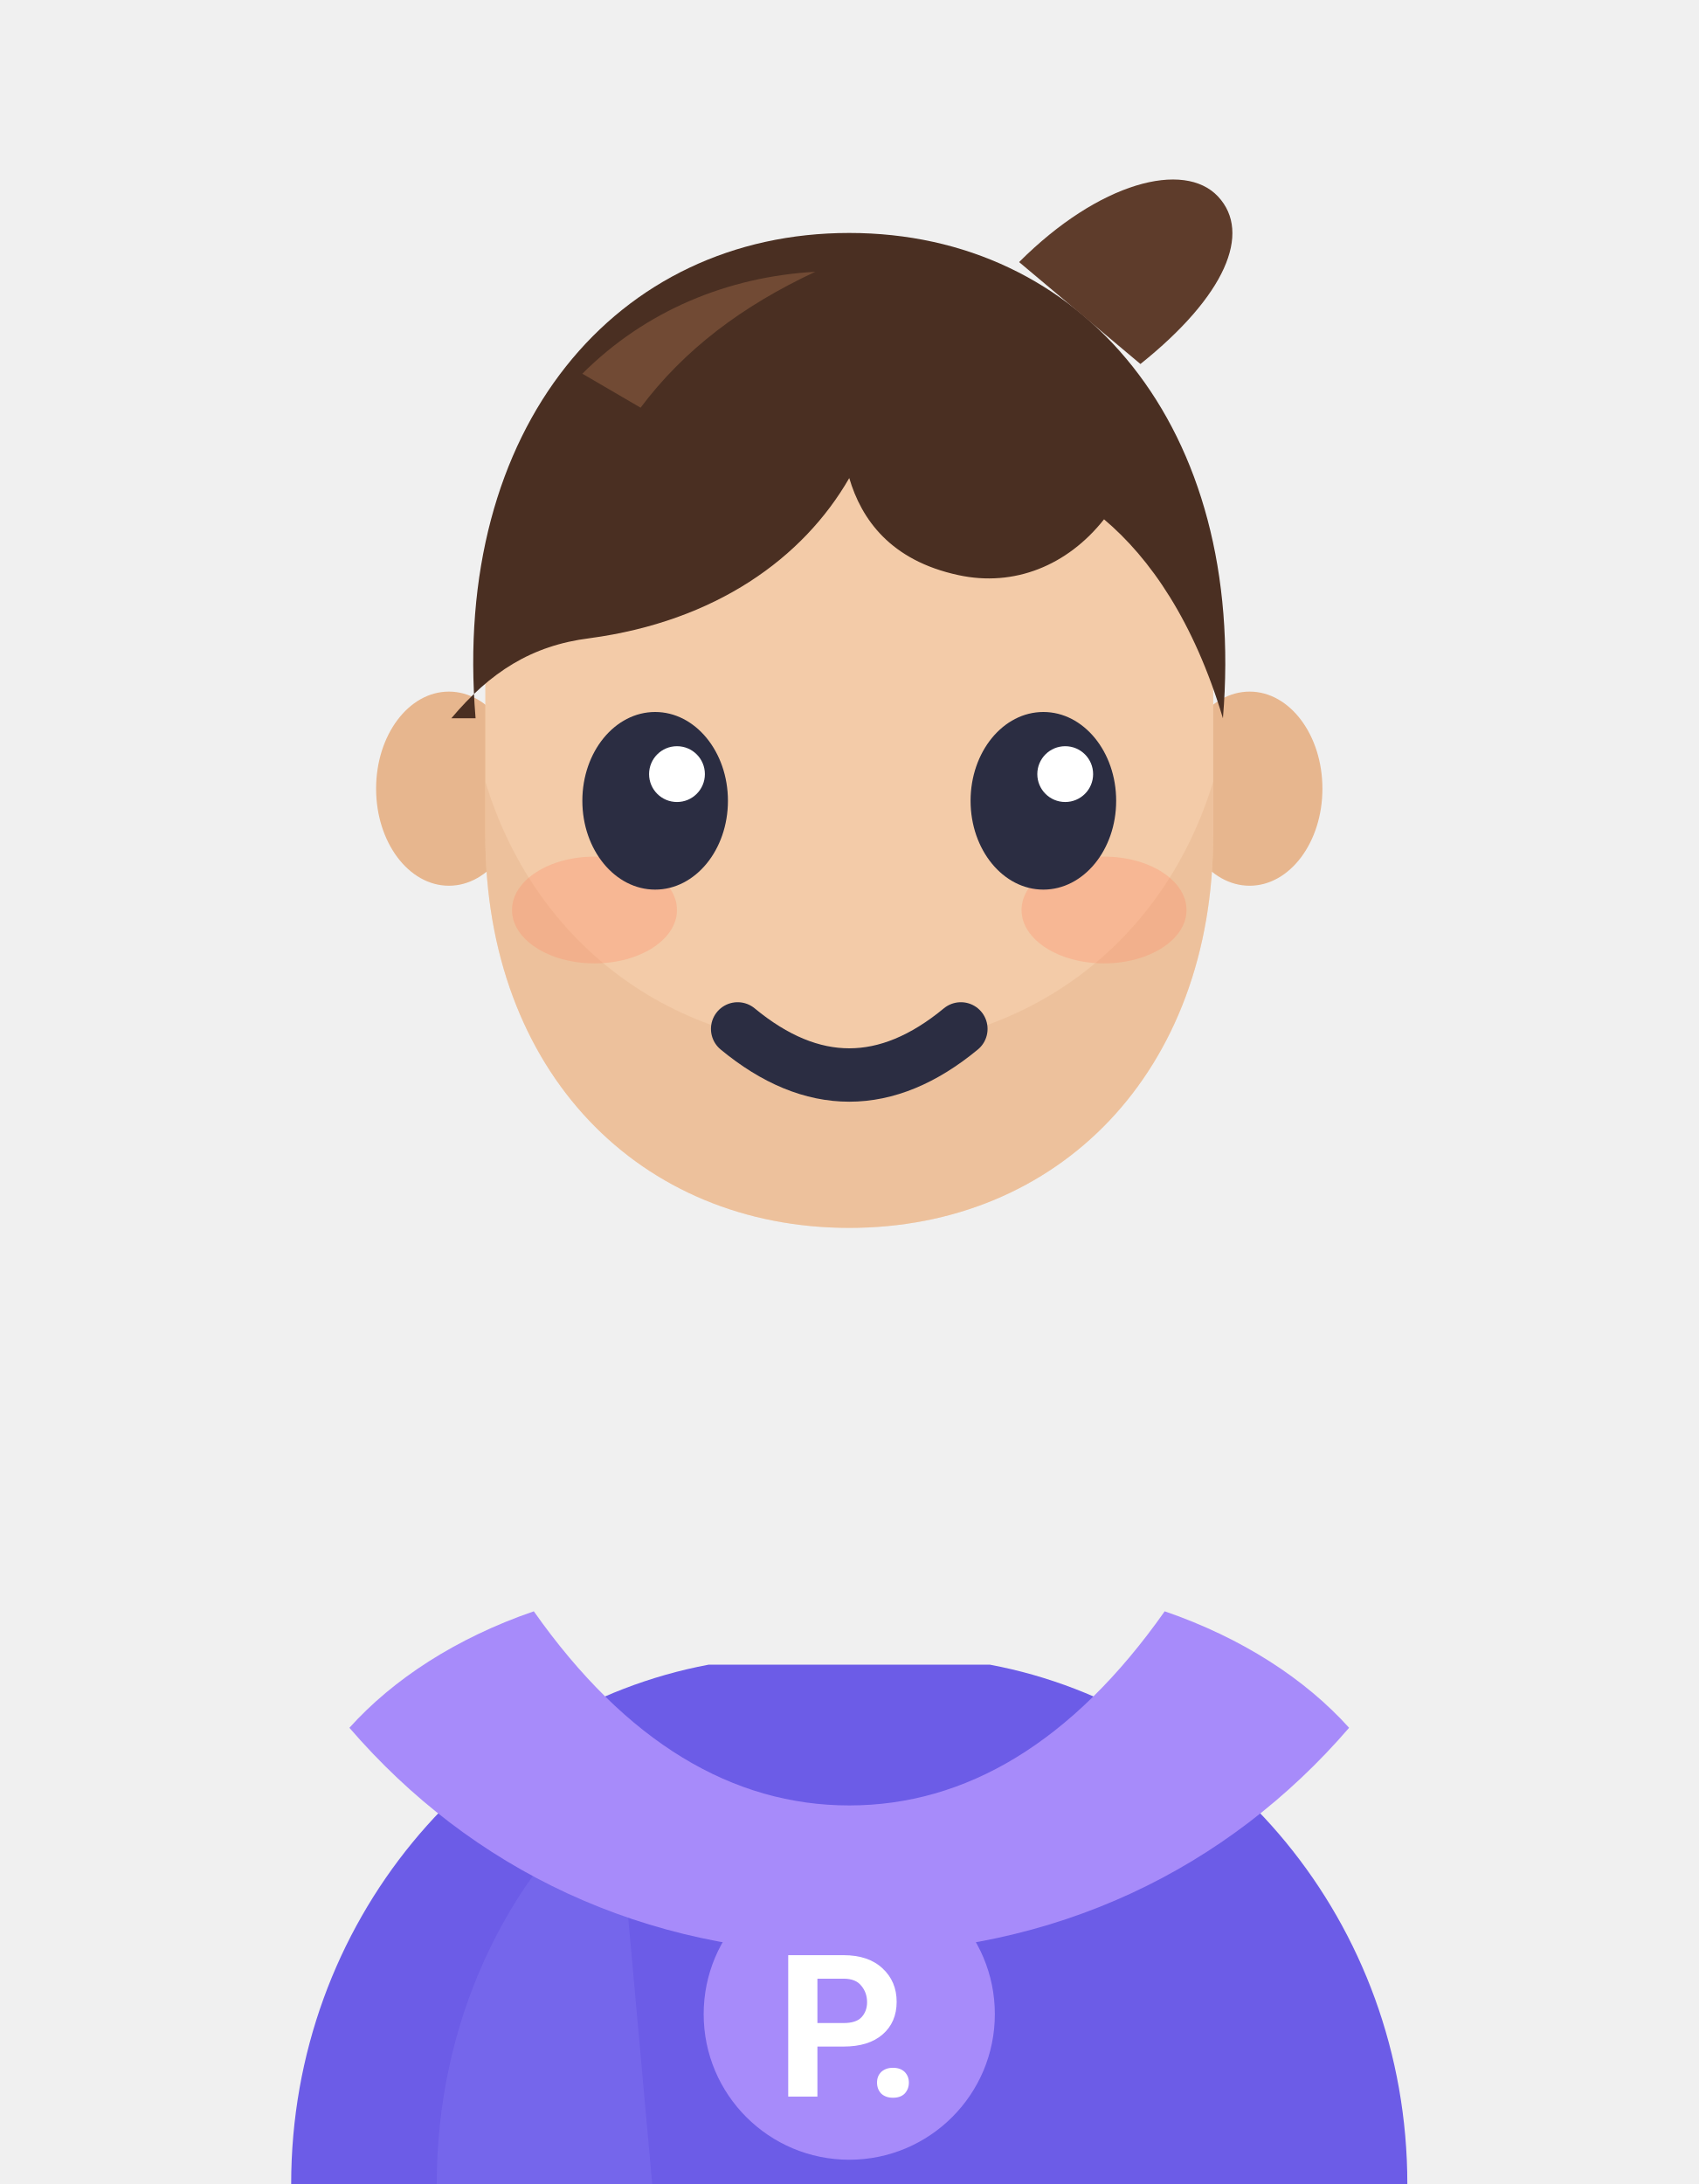
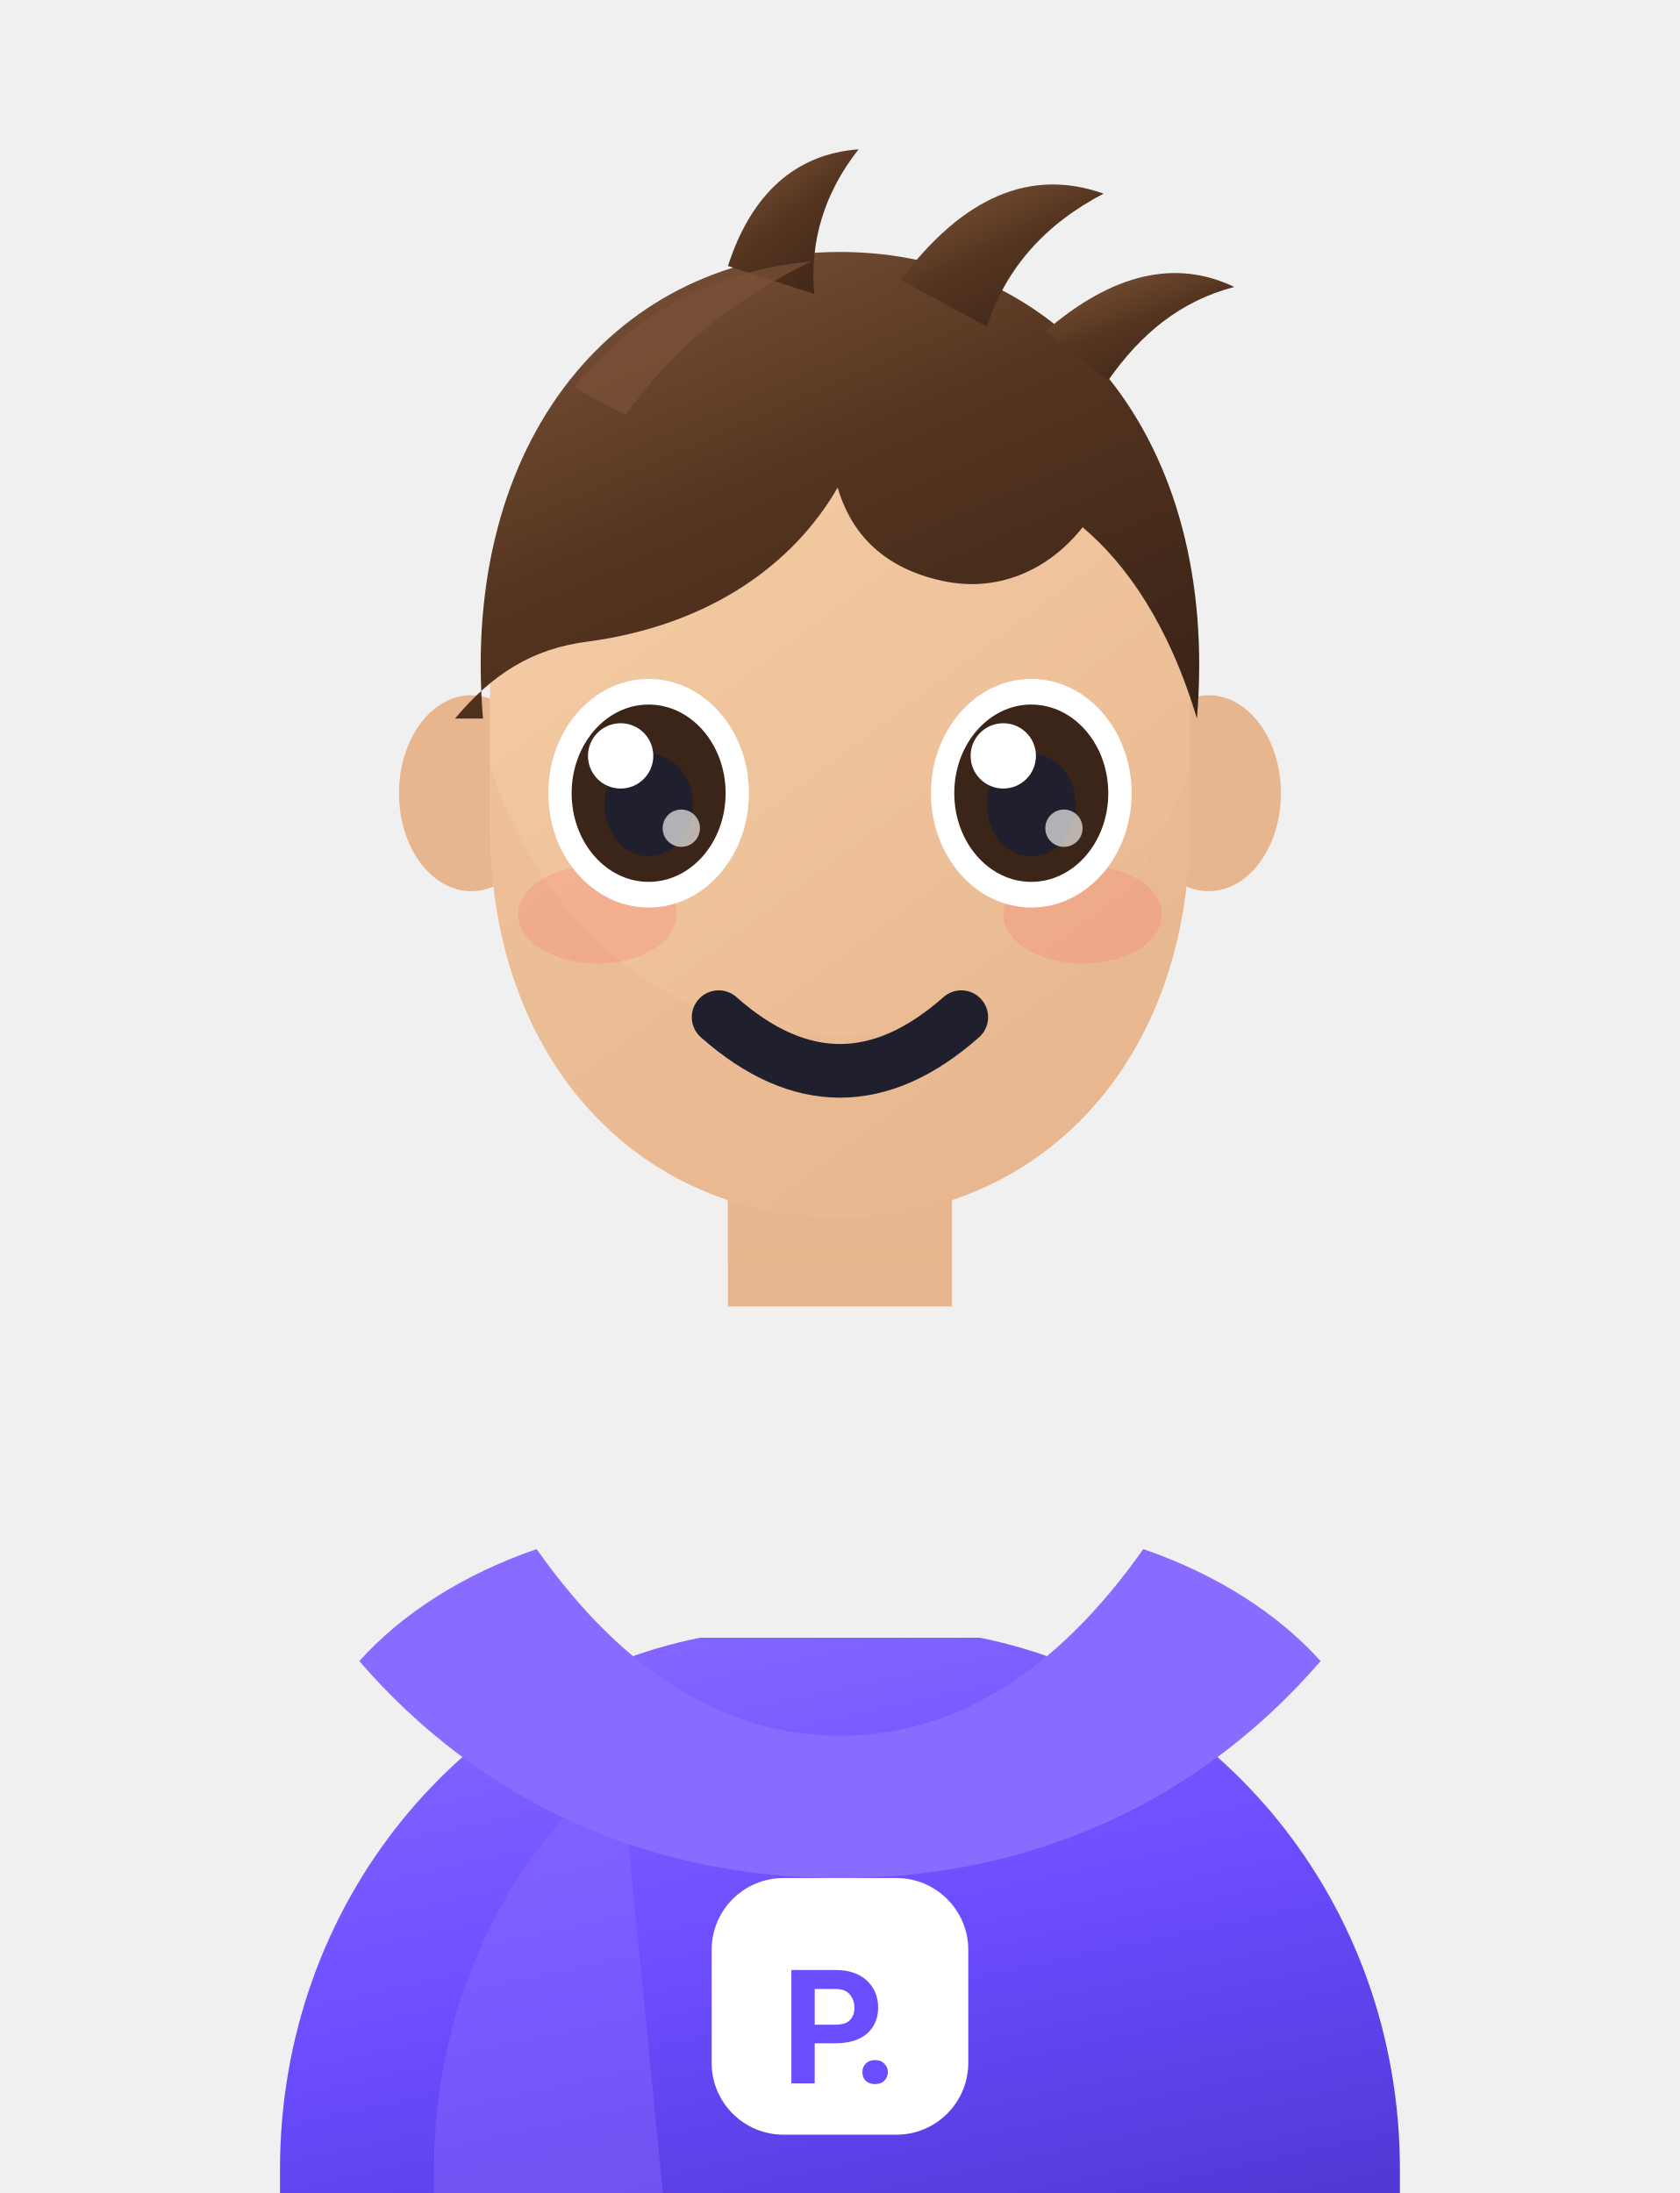
- <svg xmlns="http://www.w3.org/2000/svg" viewBox="15 1 70 90" width="70" height="90">
+ <svg xmlns="http://www.w3.org/2000/svg" viewBox="14 1 72 94" width="72" height="94">
+   <defs>
+     <linearGradient id="hoodie" x1="0" y1="0" x2=".35" y2="1">
+       <stop offset="0" stop-color="#8A6BFF" />
+       <stop offset=".55" stop-color="#6C4CFF" />
+       <stop offset="1" stop-color="#5238D6" />
+     </linearGradient>
+     <linearGradient id="skin" x1=".25" y1="0" x2=".8" y2="1">
+       <stop offset="0" stop-color="#F6CFA8" />
+       <stop offset="1" stop-color="#E7B68E" />
+     </linearGradient>
+     <linearGradient id="hair" x1=".2" y1="0" x2=".9" y2="1">
+       <stop offset="0" stop-color="#7A5138" />
+       <stop offset=".45" stop-color="#54341F" />
+       <stop offset="1" stop-color="#3B2418" />
+     </linearGradient>
+     <linearGradient id="legs" x1="0" y1="0" x2="1" y2=".2">
+       <stop offset="0" stop-color="#2D2D3F" />
+       <stop offset="1" stop-color="#1F1F2E" />
+     </linearGradient>
+   </defs>
  <g>
-     <path d="M27 99v-8c0-10.8 7.6-19.6 17.2-21.4h11.6C65.4 71.4 73 80.2 73 91v8Z" fill="#6C5CE7" />
-     <path d="M33 99v-8c0-6.6 2.8-12.6 7.4-16.4L42.6 99Z" fill="#8172F0" opacity=".45" />
-     <path d="M37 67.4c3.8 5.4 8.2 8 13 8s9.2-2.6 13-8c3.2 1.1 5.8 2.8 7.6 4.8-5 5.8-12.1 9.3-20.6 9.3s-15.6-3.5-20.6-9.3c1.8-2 4.4-3.7 7.6-4.8Z" fill="#A78BFA" />
-     <circle cx="50" cy="84" r="6" fill="#A78BFA" />
-     <text x="50" y="87.4" font-family="system-ui,-apple-system,Segoe UI,Roboto,sans-serif" font-size="8.2" font-weight="700" fill="#FFFFFF" text-anchor="middle">P.</text>
+     <path d="M45.2 44h9.6v13h-9.6Z" fill="#E7B68E" />
+     <path d="M26 101v-7c0-11.6 8-20.8 18-22.8h12c10 2 18 11.2 18 22.8v7Z" fill="url(#hoodie)" />
+     <path d="M32.6 101v-7c0-7 3-13.4 8-17.4L43 101Z" fill="#8A6BFF" opacity=".42" />
+     <path d="M37 67.4c3.8 5.4 8.2 8 13 8s9.2-2.6 13-8c3.2 1.1 5.8 2.8 7.6 4.8-5 5.8-12.1 9.3-20.6 9.3s-15.6-3.5-20.6-9.3c1.8-2 4.4-3.7 7.6-4.8Z" fill="#8A6BFF" />
+     <rect x="44.5" y="81.5" width="11" height="11" rx="3.08" fill="#FFFFFF" />
+     <text x="50" y="90.3" text-anchor="middle" font-family="system-ui,-apple-system,Segoe UI,Roboto,sans-serif" font-size="6.82" font-weight="700" fill="#6C4CFF">P.</text>
  </g>
  <g id="head">
-     <ellipse cx="33.5" cy="33.5" rx="3" ry="4" fill="#E7B68E" />
-     <ellipse cx="66.5" cy="33.5" rx="3" ry="4" fill="#E7B68E" />
-     <path d="M35.0 29c0-10.4 6.6-17.4 15-17.4s15 7 15 17.4v6.4c0 9.8-6.4 16.2-15 16.2s-15-6.4-15-16.2Z" fill="#F3CBA8" />
-     <path d="M50.0 51.6c-8.6 0-15-6.4-15-16.2v-2.2c2 6.6 7.6 11 15 11s13-4.4 15-11v2.2c0 9.8-6.4 16.2-15 16.2Z" fill="#E7B68E" opacity=".45" />
-     <path d="M34.6 30.6C33.6 18.6 40.4 10.6 50 10.6s16.4 8 15.4 20c-1.2-4-3-6.6-4.9-8.2-1.5 1.9-3.7 2.8-6 2.3-2.8-.6-4-2.3-4.5-4-1.9 3.3-5.5 5.9-10.7 6.6-2.4.3-4.1 1.4-5.7 3.3Z" fill="#4A2F22" />
-     <path d="M57.0 11.8c3.3-3.3 6.8-4.2 8.2-2.7 1.4 1.5.3 4.1-3.2 6.9Z" fill="#5E3C2B" />
-     <path d="M39.0 16.4c2.6-2.6 6-4 9.6-4.2-3 1.4-5.4 3.2-7.2 5.6Z" fill="#7A5138" opacity=".8" />
-     <ellipse cx="39.5" cy="38.5" rx="3.4" ry="2.2" fill="#FF8A65" opacity=".3" />
-     <ellipse cx="60.5" cy="38.5" rx="3.4" ry="2.2" fill="#FF8A65" opacity=".3" />
-     <ellipse cx="42.0" cy="34" rx="3.0" ry="3.66" fill="#2B2D42" />
-     <circle cx="42.9" cy="32.9" r="1.15" fill="#FFFFFF" />
-     <ellipse cx="58.0" cy="34" rx="3.0" ry="3.66" fill="#2B2D42" />
-     <circle cx="58.9" cy="32.9" r="1.15" fill="#FFFFFF" />
-     <path d="M45.4 43.4q4.6 3.8 9.2 0" stroke="#2B2D42" stroke-width="2.2" fill="none" stroke-linecap="round" />
+     <path d="M45.2 44h9.6v11h-9.6Z" fill="#E7B68E" />
+     <path d="M45.2 44h9.6v4.6c-3.4 1.4-6.6 1.4-9.6 0Z" fill="#D2966B" opacity=".55" />
+     <ellipse cx="34.2" cy="35" rx="3.1" ry="4.2" fill="#E7B68E" />
+     <ellipse cx="65.8" cy="35" rx="3.1" ry="4.2" fill="#E7B68E" />
+     <path d="M35 30.4c0-10.8 6.7-18 15-18s15 7.2 15 18v6c0 10.2-6.5 16.8-15 16.8S35 46.6 35 36.4Z" fill="url(#skin)" />
+     <path d="M50 53.2c-8.5 0-15-6.6-15-16.8v-2.6c2.2 7 7.8 11.6 15 11.6s12.8-4.6 15-11.6v2.6c0 10.2-6.5 16.8-15 16.8Z" fill="#E7B68E" opacity=".38" />
+     <ellipse cx="39.6" cy="40.2" rx="3.4" ry="2.1" fill="#FF6B6B" opacity=".22" />
+     <ellipse cx="60.4" cy="40.2" rx="3.4" ry="2.1" fill="#FF6B6B" opacity=".22" />
+     <g fill="url(#hair)">
+       <path d="M34.7 31.8C33.7 19.8 40.5 11.8 50 11.8s16.3 8 15.3 20c-1.2-4-3-6.6-4.9-8.2-1.5 1.9-3.7 2.8-6 2.3-2.8-.6-4-2.3-4.5-4-1.9 3.3-5.5 5.9-10.7 6.6-2.4.3-4.1 1.4-5.7 3.3Z" />
+       <path d="M52.6 13c2.7-3.6 5.6-4.8 8.7-3.7-2.5 1.3-4.2 3.2-5 5.7Z" />
+       <path d="M45.2 12.4c1-3.1 2.9-4.8 5.6-5-1.5 1.9-2.1 4-1.9 6.2Z" />
+       <path d="M58.8 15.2c2.9-2.5 5.6-3.1 8.1-1.9-2.3.6-4 2-5.4 4Z" />
+     </g>
+     <path d="M38.6 17.6c2.6-3.2 6-5 10.2-5.4-3.4 1.6-6 3.8-8 6.6Z" fill="#7A5138" opacity=".7" />
+     <ellipse cx="41.8" cy="35" rx="4.3" ry="4.9" fill="#FFFFFF" />
+     <ellipse cx="41.8" cy="35.0" rx="3.3" ry="3.8" fill="#3B2418" />
+     <ellipse cx="41.8" cy="35.5" rx="1.9" ry="2.2" fill="#1F1F2E" />
+     <circle cx="40.6" cy="33.4" r="1.4" fill="#FFFFFF" />
+     <circle cx="43.2" cy="36.5" r=".8" fill="#FFFFFF" opacity=".65" />
+     <ellipse cx="58.2" cy="35" rx="4.3" ry="4.9" fill="#FFFFFF" />
+     <ellipse cx="58.2" cy="35.0" rx="3.3" ry="3.8" fill="#3B2418" />
+     <ellipse cx="58.2" cy="35.5" rx="1.9" ry="2.2" fill="#1F1F2E" />
+     <circle cx="57.0" cy="33.4" r="1.4" fill="#FFFFFF" />
+     <circle cx="59.6" cy="36.5" r=".8" fill="#FFFFFF" opacity=".65" />
+     <path d="M44.8 44.6q5.2 4.6 10.4 0" stroke="#1F1F2E" stroke-width="2.3" fill="none" stroke-linecap="round" />
  </g>
</svg>
